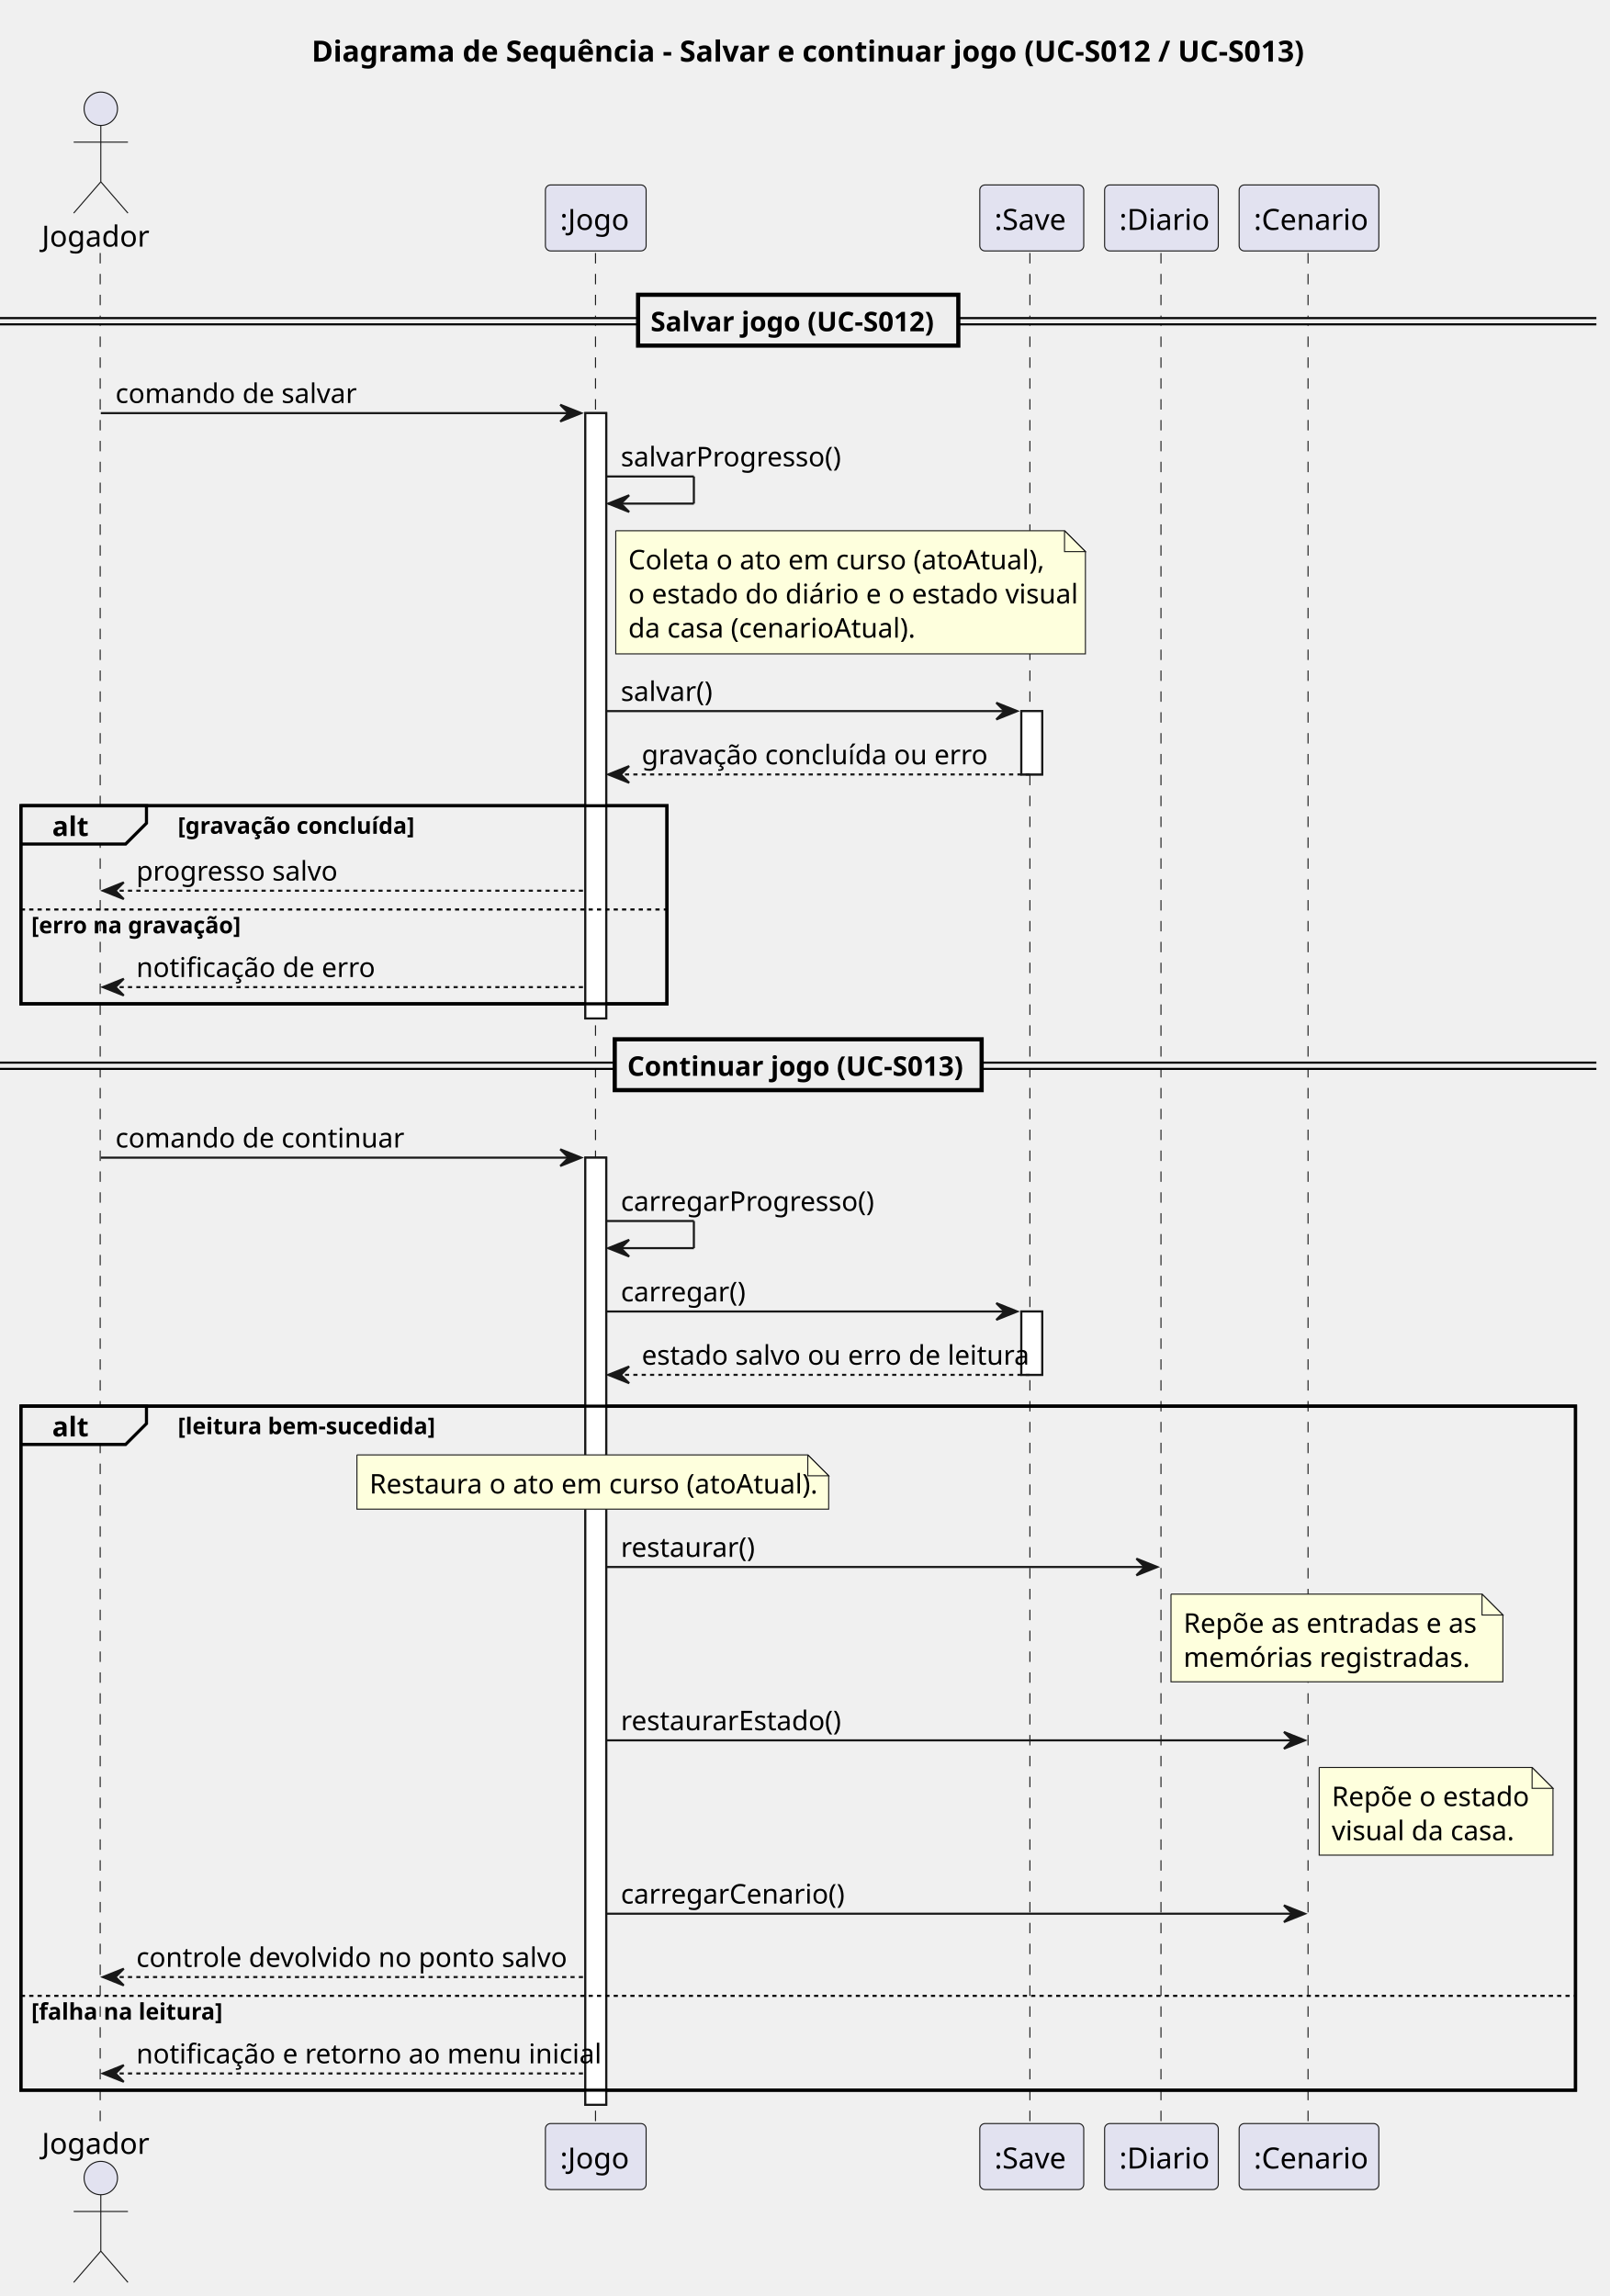
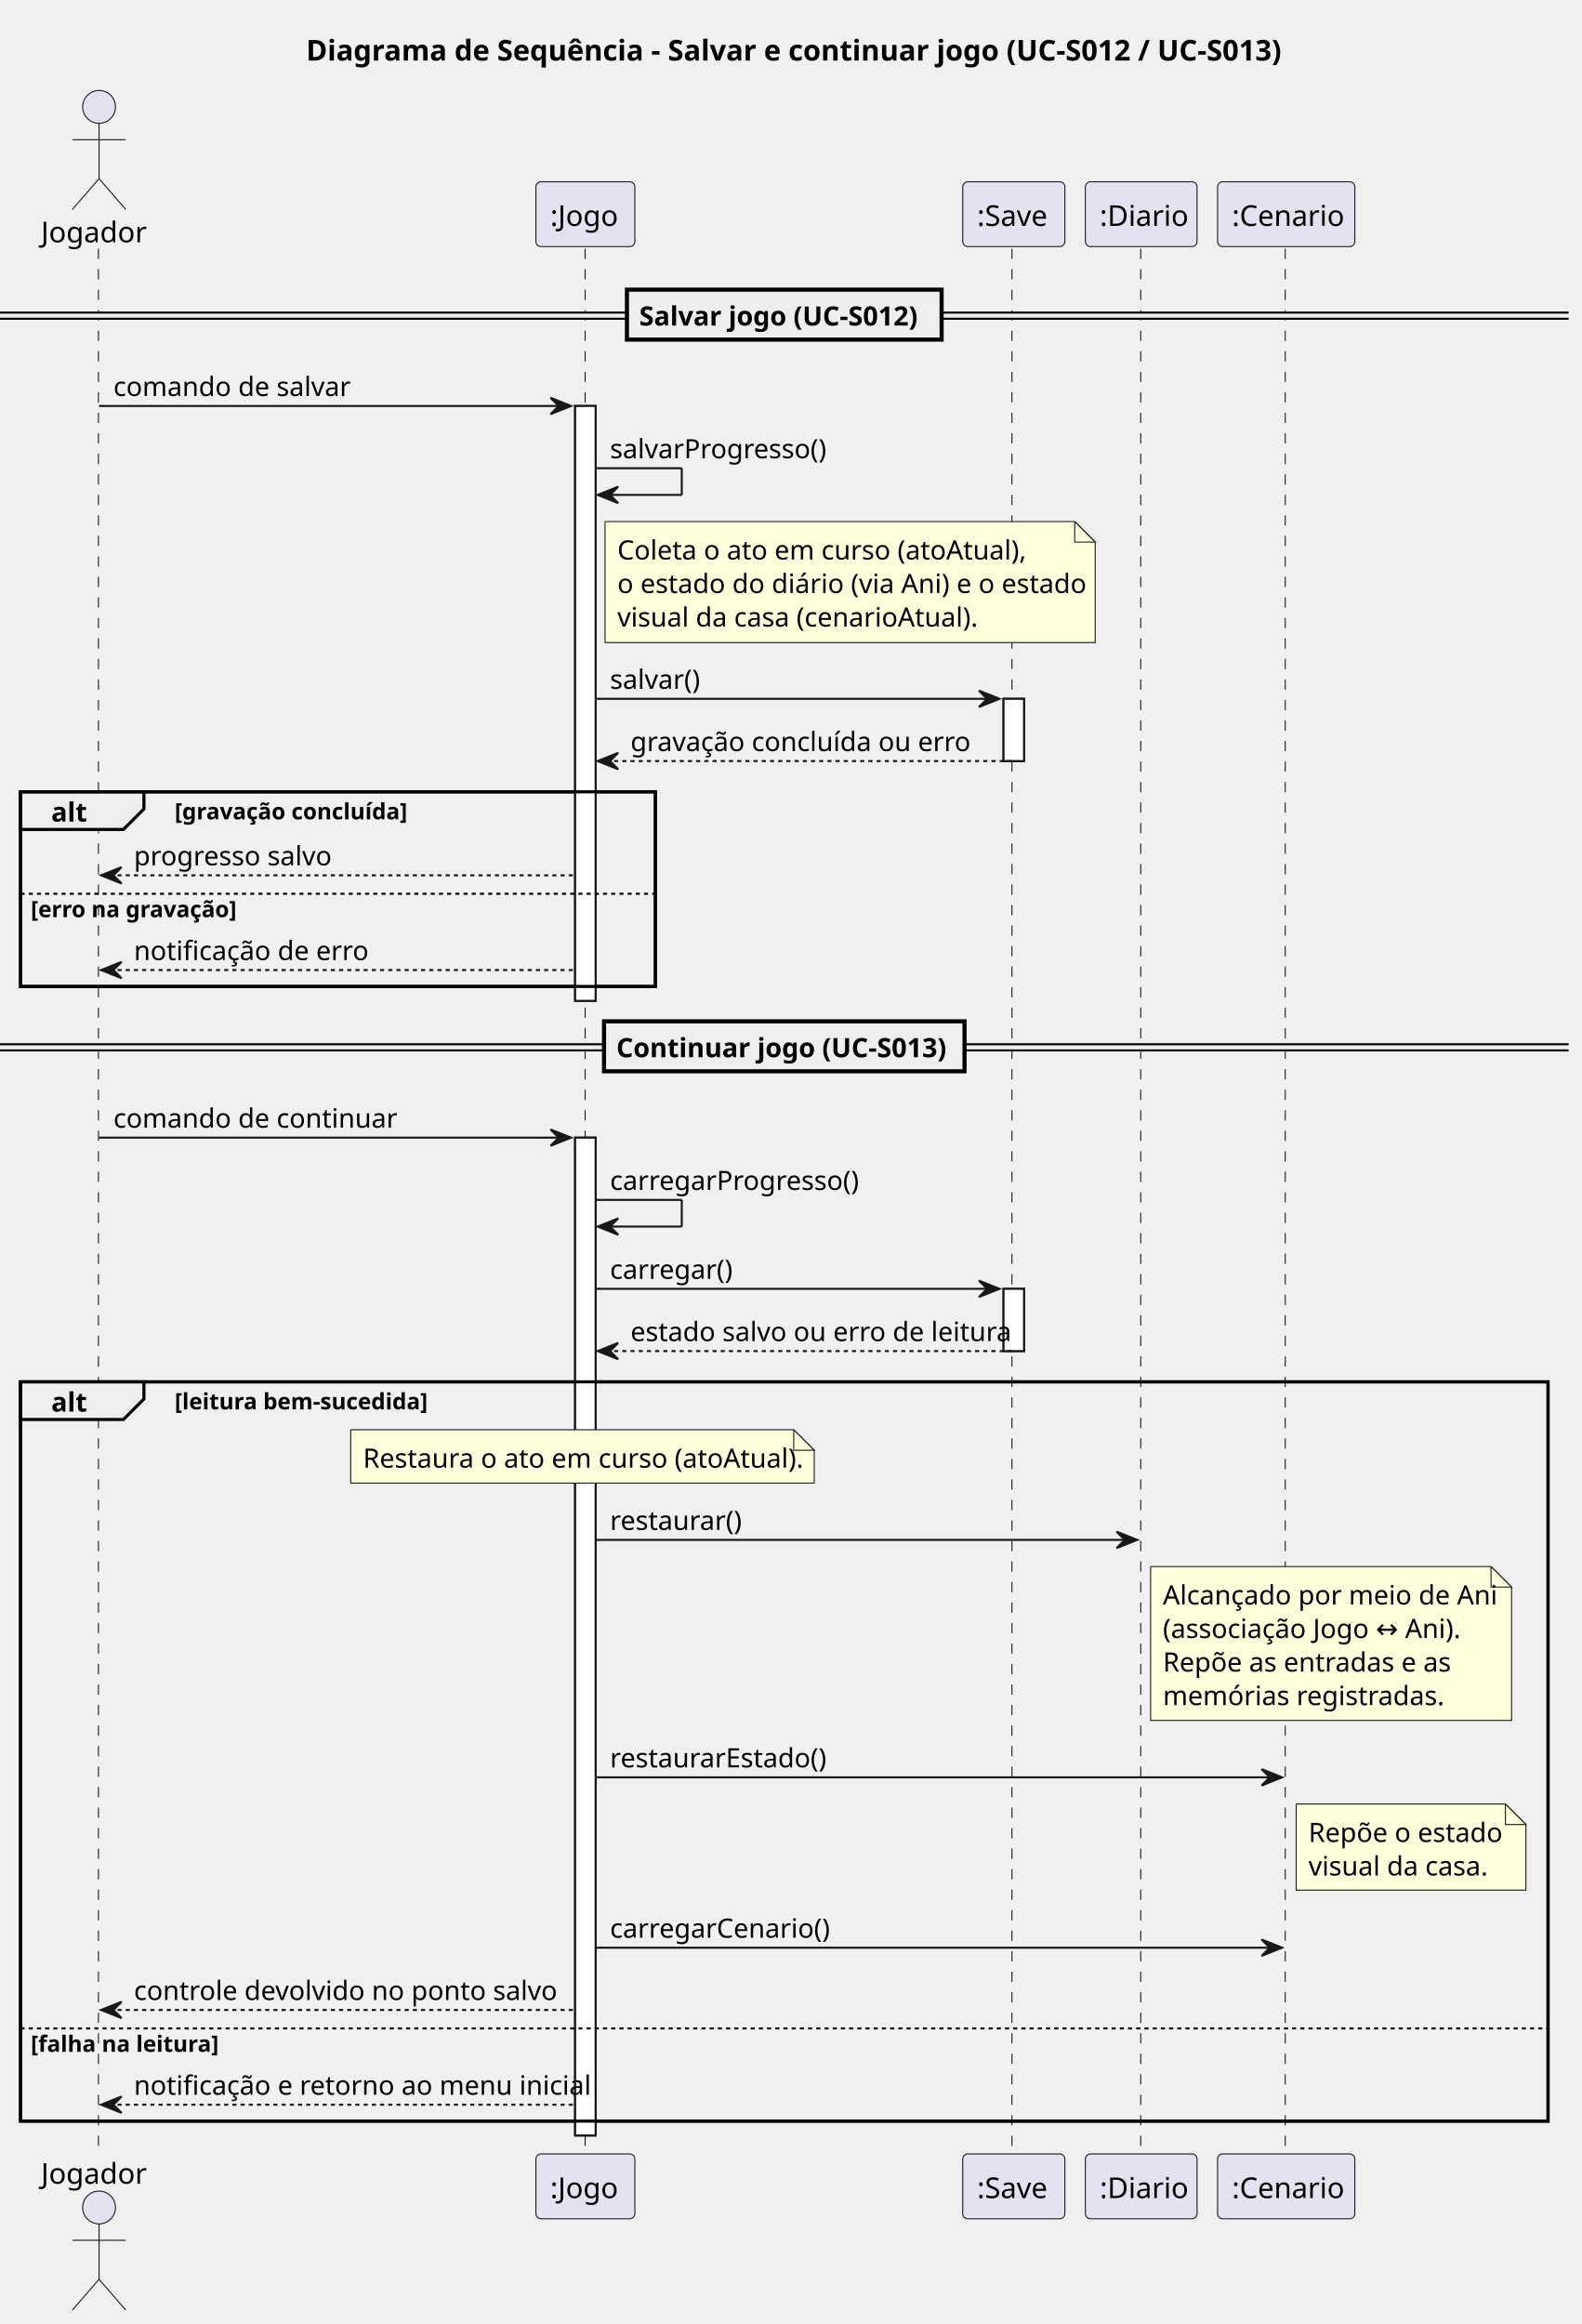
- <svg xmlns="http://www.w3.org/2000/svg" contentStyleType="text/css" data-diagram-type="SEQUENCE" height="1100px" preserveAspectRatio="none" style="width:771px;height:1100px;background:#FFFFFF;" version="1.1" viewBox="0 0 771 1100" width="771px" zoomAndPan="magnify">
+ <svg xmlns="http://www.w3.org/2000/svg" contentStyleType="text/css" data-diagram-type="SEQUENCE" height="1133px" preserveAspectRatio="none" style="width:771px;height:1133px;background:#FFFFFF;" version="1.1" viewBox="0 0 771 1133" width="771px" zoomAndPan="magnify">
  <defs />
  <g>
    <text fill="#000000" font-family="sans-serif" font-size="14" font-weight="bold" lengthAdjust="spacing" textLength="465.247" x="149.273" y="29.533">Diagrama de Sequência - Salvar e continuar jogo (UC-S012 / UC-S013)</text>
    <g>
      <rect fill="#FFFFFF" height="290" style="stroke:#181818;stroke-width:1;" width="10" x="280.417" y="197.922" />
    </g>
    <g>
-       <rect fill="#FFFFFF" height="453.758" style="stroke:#181818;stroke-width:1;" width="10" x="280.417" y="554.625" />
+       <rect fill="#FFFFFF" height="486.461" style="stroke:#181818;stroke-width:1;" width="10" x="280.417" y="554.625" />
    </g>
    <g>
      <rect fill="#FFFFFF" height="30.352" style="stroke:#181818;stroke-width:1;" width="10" x="489.301" y="340.68" />
    </g>
    <g>
      <rect fill="#FFFFFF" height="30.352" style="stroke:#181818;stroke-width:1;" width="10" x="489.301" y="628.328" />
    </g>
    <rect fill="none" height="94.891" style="stroke:#000000;stroke-width:1.5;" width="309.541" x="10" y="386.031" />
-     <rect fill="none" height="327.703" style="stroke:#000000;stroke-width:1.5;" width="744.793" x="10" y="673.68" />
-     <g>
-       <rect fill="#000000" fill-opacity="0" height="897.164" width="8" x="44.296" y="121.219" />
-       <line style="stroke:#181818;stroke-width:0.5;stroke-dasharray:5.0,5.0;" x1="48" x2="48" y1="121.219" y2="1018.383" />
-     </g>
-     <g>
-       <rect fill="#000000" fill-opacity="0" height="897.164" width="8" x="281.417" y="121.219" />
-       <line style="stroke:#181818;stroke-width:0.5;stroke-dasharray:5.0,5.0;" x1="285.293" x2="285.293" y1="121.219" y2="1018.383" />
-     </g>
-     <g>
-       <rect fill="#000000" fill-opacity="0" height="897.164" width="8" x="490.301" y="121.219" />
-       <line style="stroke:#181818;stroke-width:0.5;stroke-dasharray:5.0,5.0;" x1="493.401" x2="493.401" y1="121.219" y2="1018.383" />
-     </g>
-     <g>
-       <rect fill="#000000" fill-opacity="0" height="897.164" width="8" x="552.429" y="121.219" />
-       <line style="stroke:#181818;stroke-width:0.5;stroke-dasharray:5.0,5.0;" x1="556.201" x2="556.201" y1="121.219" y2="1018.383" />
-     </g>
-     <g>
-       <rect fill="#000000" fill-opacity="0" height="897.164" width="8" x="623.115" y="121.219" />
-       <line style="stroke:#181818;stroke-width:0.5;stroke-dasharray:5.0,5.0;" x1="626.656" x2="626.656" y1="121.219" y2="1018.383" />
+     <rect fill="none" height="360.406" style="stroke:#000000;stroke-width:1.5;" width="744.793" x="10" y="673.68" />
+     <g>
+       <rect fill="#000000" fill-opacity="0" height="929.867" width="8" x="44.296" y="121.219" />
+       <line style="stroke:#181818;stroke-width:0.5;stroke-dasharray:5.0,5.0;" x1="48" x2="48" y1="121.219" y2="1051.086" />
+     </g>
+     <g>
+       <rect fill="#000000" fill-opacity="0" height="929.867" width="8" x="281.417" y="121.219" />
+       <line style="stroke:#181818;stroke-width:0.5;stroke-dasharray:5.0,5.0;" x1="285.293" x2="285.293" y1="121.219" y2="1051.086" />
+     </g>
+     <g>
+       <rect fill="#000000" fill-opacity="0" height="929.867" width="8" x="490.301" y="121.219" />
+       <line style="stroke:#181818;stroke-width:0.5;stroke-dasharray:5.0,5.0;" x1="493.401" x2="493.401" y1="121.219" y2="1051.086" />
+     </g>
+     <g>
+       <rect fill="#000000" fill-opacity="0" height="929.867" width="8" x="552.429" y="121.219" />
+       <line style="stroke:#181818;stroke-width:0.5;stroke-dasharray:5.0,5.0;" x1="556.201" x2="556.201" y1="121.219" y2="1051.086" />
+     </g>
+     <g>
+       <rect fill="#000000" fill-opacity="0" height="929.867" width="8" x="623.115" y="121.219" />
+       <line style="stroke:#181818;stroke-width:0.5;stroke-dasharray:5.0,5.0;" x1="626.656" x2="626.656" y1="121.219" y2="1051.086" />
    </g>
    <g class="participant participant-head" data-participant="Jogador">
      <text fill="#000000" font-family="sans-serif" font-size="14" lengthAdjust="spacing" textLength="50.593" x="20" y="118.143">Jogador</text>
      <ellipse cx="48.296" cy="52.109" fill="#E2E2F0" rx="8" ry="8" style="stroke:#181818;stroke-width:0.5;" />
      <path d="M48.296,60.109 L48.296,87.109 M35.296,68.109 L61.296,68.109 M48.296,87.109 L35.296,102.109 M48.296,87.109 L61.296,102.109" fill="none" style="stroke:#181818;stroke-width:0.5;" />
    </g>
    <g class="participant participant-tail" data-participant="Jogador">
-       <text fill="#000000" font-family="sans-serif" font-size="14" lengthAdjust="spacing" textLength="50.593" x="20" y="1031.916">Jogador</text>
-       <ellipse cx="48.296" cy="1043.492" fill="#E2E2F0" rx="8" ry="8" style="stroke:#181818;stroke-width:0.5;" />
-       <path d="M48.296,1051.492 L48.296,1078.492 M35.296,1059.492 L61.296,1059.492 M48.296,1078.492 L35.296,1093.492 M48.296,1078.492 L61.296,1093.492" fill="none" style="stroke:#181818;stroke-width:0.5;" />
+       <text fill="#000000" font-family="sans-serif" font-size="14" lengthAdjust="spacing" textLength="50.593" x="20" y="1064.619">Jogador</text>
+       <ellipse cx="48.296" cy="1076.195" fill="#E2E2F0" rx="8" ry="8" style="stroke:#181818;stroke-width:0.5;" />
+       <path d="M48.296,1084.195 L48.296,1111.195 M35.296,1092.195 L61.296,1092.195 M48.296,1111.195 L35.296,1126.195 M48.296,1111.195 L61.296,1126.195" fill="none" style="stroke:#181818;stroke-width:0.5;" />
    </g>
    <g class="participant participant-head" data-participant="Jogo">
      <rect fill="#E2E2F0" height="31.609" rx="2.5" ry="2.5" style="stroke:#181818;stroke-width:0.5;" width="48.248" x="261.293" y="88.609" />
      <text fill="#000000" font-family="sans-serif" font-size="14" lengthAdjust="spacing" textLength="34.248" x="268.293" y="110.143">:Jogo</text>
    </g>
    <g class="participant participant-tail" data-participant="Jogo">
-       <rect fill="#E2E2F0" height="31.609" rx="2.5" ry="2.5" style="stroke:#181818;stroke-width:0.5;" width="48.248" x="261.293" y="1017.383" />
-       <text fill="#000000" font-family="sans-serif" font-size="14" lengthAdjust="spacing" textLength="34.248" x="268.293" y="1038.916">:Jogo</text>
+       <rect fill="#E2E2F0" height="31.609" rx="2.5" ry="2.5" style="stroke:#181818;stroke-width:0.5;" width="48.248" x="261.293" y="1050.086" />
+       <text fill="#000000" font-family="sans-serif" font-size="14" lengthAdjust="spacing" textLength="34.248" x="268.293" y="1071.619">:Jogo</text>
    </g>
    <g class="participant participant-head" data-participant="Save">
      <rect fill="#E2E2F0" height="31.609" rx="2.5" ry="2.5" style="stroke:#181818;stroke-width:0.5;" width="49.8" x="469.401" y="88.609" />
      <text fill="#000000" font-family="sans-serif" font-size="14" lengthAdjust="spacing" textLength="35.8" x="476.401" y="110.143">:Save</text>
    </g>
    <g class="participant participant-tail" data-participant="Save">
-       <rect fill="#E2E2F0" height="31.609" rx="2.5" ry="2.5" style="stroke:#181818;stroke-width:0.5;" width="49.8" x="469.401" y="1017.383" />
-       <text fill="#000000" font-family="sans-serif" font-size="14" lengthAdjust="spacing" textLength="35.8" x="476.401" y="1038.916">:Save</text>
+       <rect fill="#E2E2F0" height="31.609" rx="2.5" ry="2.5" style="stroke:#181818;stroke-width:0.5;" width="49.8" x="469.401" y="1050.086" />
+       <text fill="#000000" font-family="sans-serif" font-size="14" lengthAdjust="spacing" textLength="35.8" x="476.401" y="1071.619">:Save</text>
    </g>
    <g class="participant participant-head" data-participant="Diario">
      <rect fill="#E2E2F0" height="31.609" rx="2.5" ry="2.5" style="stroke:#181818;stroke-width:0.5;" width="54.455" x="529.201" y="88.609" />
      <text fill="#000000" font-family="sans-serif" font-size="14" lengthAdjust="spacing" textLength="40.455" x="536.201" y="110.143">:Diario</text>
    </g>
    <g class="participant participant-tail" data-participant="Diario">
-       <rect fill="#E2E2F0" height="31.609" rx="2.5" ry="2.5" style="stroke:#181818;stroke-width:0.5;" width="54.455" x="529.201" y="1017.383" />
-       <text fill="#000000" font-family="sans-serif" font-size="14" lengthAdjust="spacing" textLength="40.455" x="536.201" y="1038.916">:Diario</text>
+       <rect fill="#E2E2F0" height="31.609" rx="2.5" ry="2.5" style="stroke:#181818;stroke-width:0.5;" width="54.455" x="529.201" y="1050.086" />
+       <text fill="#000000" font-family="sans-serif" font-size="14" lengthAdjust="spacing" textLength="40.455" x="536.201" y="1071.619">:Diario</text>
    </g>
    <g class="participant participant-head" data-participant="Cen">
      <rect fill="#E2E2F0" height="31.609" rx="2.5" ry="2.5" style="stroke:#181818;stroke-width:0.5;" width="66.917" x="593.656" y="88.609" />
      <text fill="#000000" font-family="sans-serif" font-size="14" lengthAdjust="spacing" textLength="52.917" x="600.656" y="110.143">:Cenario</text>
    </g>
    <g class="participant participant-tail" data-participant="Cen">
-       <rect fill="#E2E2F0" height="31.609" rx="2.5" ry="2.5" style="stroke:#181818;stroke-width:0.5;" width="66.917" x="593.656" y="1017.383" />
-       <text fill="#000000" font-family="sans-serif" font-size="14" lengthAdjust="spacing" textLength="52.917" x="600.656" y="1038.916">:Cenario</text>
+       <rect fill="#E2E2F0" height="31.609" rx="2.5" ry="2.5" style="stroke:#181818;stroke-width:0.5;" width="66.917" x="593.656" y="1050.086" />
+       <text fill="#000000" font-family="sans-serif" font-size="14" lengthAdjust="spacing" textLength="52.917" x="600.656" y="1071.619">:Cenario</text>
    </g>
    <g>
      <rect fill="#FFFFFF" height="290" style="stroke:#181818;stroke-width:1;" width="10" x="280.417" y="197.922" />
    </g>
    <g>
-       <rect fill="#FFFFFF" height="453.758" style="stroke:#181818;stroke-width:1;" width="10" x="280.417" y="554.625" />
+       <rect fill="#FFFFFF" height="486.461" style="stroke:#181818;stroke-width:1;" width="10" x="280.417" y="554.625" />
    </g>
    <g>
      <rect fill="#FFFFFF" height="30.352" style="stroke:#181818;stroke-width:1;" width="10" x="489.301" y="340.68" />
    </g>
    <g>
      <rect fill="#FFFFFF" height="30.352" style="stroke:#181818;stroke-width:1;" width="10" x="489.301" y="628.328" />
    </g>
    <rect fill="#EEEEEE" height="3" style="stroke:#EEEEEE;stroke-width:1;" width="764.793" x="0" y="152.394" />
    <line style="stroke:#000000;stroke-width:1;" x1="0" x2="764.793" y1="152.394" y2="152.394" />
    <line style="stroke:#000000;stroke-width:1;" x1="0" x2="764.793" y1="155.394" y2="155.394" />
    <rect fill="#EEEEEE" height="24.352" style="stroke:#000000;stroke-width:2;" width="153.426" x="305.684" y="141.219" />
    <text fill="#000000" font-family="sans-serif" font-size="13" font-weight="bold" lengthAdjust="spacing" textLength="135.815" x="311.684" y="158.714">Salvar jogo (UC-S012)</text>
    <g class="message" data-participant-1="Jogador" data-participant-2="Jogo">
      <polygon fill="#181818" points="268.417,193.922,278.417,197.922,268.417,201.922,272.417,197.922" style="stroke:#181818;stroke-width:1;" />
      <line style="stroke:#181818;stroke-width:1;" x1="48.296" x2="274.417" y1="197.922" y2="197.922" />
      <text fill="#000000" font-family="sans-serif" font-size="13" lengthAdjust="spacing" textLength="109.84" x="55.296" y="193.065">comando de salvar</text>
    </g>
    <g class="message" data-participant-1="Jogo" data-participant-2="Jogo">
      <line style="stroke:#181818;stroke-width:1;" x1="290.417" x2="332.417" y1="228.273" y2="228.273" />
      <line style="stroke:#181818;stroke-width:1;" x1="332.417" x2="332.417" y1="228.273" y2="241.273" />
      <line style="stroke:#181818;stroke-width:1;" x1="291.417" x2="332.417" y1="241.273" y2="241.273" />
      <polygon fill="#181818" points="301.417,237.273,291.417,241.273,301.417,245.273,297.417,241.273" style="stroke:#181818;stroke-width:1;" />
      <text fill="#000000" font-family="sans-serif" font-size="13" lengthAdjust="spacing" textLength="102.585" x="297.417" y="223.417">salvarProgresso()</text>
    </g>
-     <path d="M295,254.273 L295,313.273 L520,313.273 L520,264.273 L510,254.273 L295,254.273" fill="#FEFFDD" style="stroke:#181818;stroke-width:0.5;" />
-     <path d="M510,254.273 L510,264.273 L520,264.273 L510,254.273" fill="#FEFFDD" style="stroke:#181818;stroke-width:0.5;" />
+     <path d="M295,254.273 L295,313.273 L534,313.273 L534,264.273 L524,254.273 L295,254.273" fill="#FEFFDD" style="stroke:#181818;stroke-width:0.5;" />
+     <path d="M524,254.273 L524,264.273 L534,264.273 L524,254.273" fill="#FEFFDD" style="stroke:#181818;stroke-width:0.5;" />
    <text fill="#000000" font-family="sans-serif" font-size="13" lengthAdjust="spacing" textLength="190.76" x="301" y="272.769">Coleta o ato em curso (atoAtual),</text>
-     <text fill="#000000" font-family="sans-serif" font-size="13" lengthAdjust="spacing" textLength="204.528" x="301" y="289.12">o estado do diário e o estado visual</text>
-     <text fill="#000000" font-family="sans-serif" font-size="13" lengthAdjust="spacing" textLength="133.682" x="301" y="305.472">da casa (cenarioAtual).</text>
+     <text fill="#000000" font-family="sans-serif" font-size="13" lengthAdjust="spacing" textLength="218.969" x="301" y="289.12">o estado do diário (via Ani) e o estado</text>
+     <text fill="#000000" font-family="sans-serif" font-size="13" lengthAdjust="spacing" textLength="170.53" x="301" y="305.472">visual da casa (cenarioAtual).</text>
    <g class="message" data-participant-1="Jogo" data-participant-2="Save">
      <polygon fill="#181818" points="477.301,336.68,487.301,340.68,477.301,344.68,481.301,340.68" style="stroke:#181818;stroke-width:1;" />
      <line style="stroke:#181818;stroke-width:1;" x1="290.417" x2="483.301" y1="340.68" y2="340.68" />
      <text fill="#000000" font-family="sans-serif" font-size="13" lengthAdjust="spacing" textLength="43.335" x="297.417" y="335.823">salvar()</text>
    </g>
    <g class="message" data-participant-1="Save" data-participant-2="Jogo">
      <polygon fill="#181818" points="301.417,367.031,291.417,371.031,301.417,375.031,297.417,371.031" style="stroke:#181818;stroke-width:1;" />
      <line style="stroke:#181818;stroke-width:1;stroke-dasharray:2.0,2.0;" x1="295.417" x2="493.301" y1="371.031" y2="371.031" />
      <text fill="#000000" font-family="sans-serif" font-size="13" lengthAdjust="spacing" textLength="157.542" x="307.417" y="366.175">gravação concluída ou erro</text>
    </g>
    <path d="M10,386.031 L70.171,386.031 L70.171,394.383 L60.171,404.383 L10,404.383 L10,386.031" fill="#EEEEEE" style="stroke:#000000;stroke-width:1.5;" />
    <rect fill="none" height="94.891" style="stroke:#000000;stroke-width:1.5;" width="309.541" x="10" y="386.031" />
    <text fill="#000000" font-family="sans-serif" font-size="13" font-weight="bold" lengthAdjust="spacing" textLength="15.171" x="25" y="400.526">alt</text>
    <text fill="#000000" font-family="sans-serif" font-size="11" font-weight="bold" lengthAdjust="spacing" textLength="110.032" x="85.171" y="399.45">[gravação concluída]</text>
    <g class="message" data-participant-1="Jogo" data-participant-2="Jogador">
      <polygon fill="#181818" points="59.296,422.734,49.296,426.734,59.296,430.734,55.296,426.734" style="stroke:#181818;stroke-width:1;" />
      <line style="stroke:#181818;stroke-width:1;stroke-dasharray:2.0,2.0;" x1="53.296" x2="279.417" y1="426.734" y2="426.734" />
      <text fill="#000000" font-family="sans-serif" font-size="13" lengthAdjust="spacing" textLength="91.768" x="65.296" y="421.878">progresso salvo</text>
    </g>
    <line style="stroke:#000000;stroke-width:1;stroke-dasharray:2.0,2.0;" x1="10" x2="319.541" y1="435.734" y2="435.734" />
    <text fill="#000000" font-family="sans-serif" font-size="11" font-weight="bold" lengthAdjust="spacing" textLength="95.981" x="15" y="447.153">[erro na gravação]</text>
    <g class="message" data-participant-1="Jogo" data-participant-2="Jogador">
      <polygon fill="#181818" points="59.296,468.922,49.296,472.922,59.296,476.922,55.296,472.922" style="stroke:#181818;stroke-width:1;" />
      <line style="stroke:#181818;stroke-width:1;stroke-dasharray:2.0,2.0;" x1="53.296" x2="279.417" y1="472.922" y2="472.922" />
      <text fill="#000000" font-family="sans-serif" font-size="13" lengthAdjust="spacing" textLength="106.952" x="65.296" y="468.065">notificação de erro</text>
    </g>
    <rect fill="#EEEEEE" height="3" style="stroke:#EEEEEE;stroke-width:1;" width="764.793" x="0" y="509.098" />
    <line style="stroke:#000000;stroke-width:1;" x1="0" x2="764.793" y1="509.098" y2="509.098" />
    <line style="stroke:#000000;stroke-width:1;" x1="0" x2="764.793" y1="512.098" y2="512.098" />
    <rect fill="#EEEEEE" height="24.352" style="stroke:#000000;stroke-width:2;" width="175.776" x="294.509" y="497.922" />
    <text fill="#000000" font-family="sans-serif" font-size="13" font-weight="bold" lengthAdjust="spacing" textLength="158.165" x="300.509" y="515.417">Continuar jogo (UC-S013)</text>
    <g class="message" data-participant-1="Jogador" data-participant-2="Jogo">
      <polygon fill="#181818" points="268.417,550.625,278.417,554.625,268.417,558.625,272.417,554.625" style="stroke:#181818;stroke-width:1;" />
      <line style="stroke:#181818;stroke-width:1;" x1="48.296" x2="274.417" y1="554.625" y2="554.625" />
      <text fill="#000000" font-family="sans-serif" font-size="13" lengthAdjust="spacing" textLength="128.642" x="55.296" y="549.769">comando de continuar</text>
    </g>
    <g class="message" data-participant-1="Jogo" data-participant-2="Jogo">
      <line style="stroke:#181818;stroke-width:1;" x1="290.417" x2="332.417" y1="584.977" y2="584.977" />
      <line style="stroke:#181818;stroke-width:1;" x1="332.417" x2="332.417" y1="584.977" y2="597.977" />
      <line style="stroke:#181818;stroke-width:1;" x1="291.417" x2="332.417" y1="597.977" y2="597.977" />
      <polygon fill="#181818" points="301.417,593.977,291.417,597.977,301.417,601.977,297.417,597.977" style="stroke:#181818;stroke-width:1;" />
      <text fill="#000000" font-family="sans-serif" font-size="13" lengthAdjust="spacing" textLength="116.314" x="297.417" y="580.12">carregarProgresso()</text>
    </g>
    <g class="message" data-participant-1="Jogo" data-participant-2="Save">
      <polygon fill="#181818" points="477.301,624.328,487.301,628.328,477.301,632.328,481.301,628.328" style="stroke:#181818;stroke-width:1;" />
      <line style="stroke:#181818;stroke-width:1;" x1="290.417" x2="483.301" y1="628.328" y2="628.328" />
      <text fill="#000000" font-family="sans-serif" font-size="13" lengthAdjust="spacing" textLength="57.065" x="297.417" y="623.472">carregar()</text>
    </g>
    <g class="message" data-participant-1="Save" data-participant-2="Jogo">
      <polygon fill="#181818" points="301.417,654.68,291.417,658.68,301.417,662.68,297.417,658.68" style="stroke:#181818;stroke-width:1;" />
      <line style="stroke:#181818;stroke-width:1;stroke-dasharray:2.0,2.0;" x1="295.417" x2="493.301" y1="658.68" y2="658.68" />
      <text fill="#000000" font-family="sans-serif" font-size="13" lengthAdjust="spacing" textLength="174.884" x="307.417" y="653.823">estado salvo ou erro de leitura</text>
    </g>
    <path d="M10,673.68 L70.171,673.68 L70.171,682.031 L60.171,692.031 L10,692.031 L10,673.68" fill="#EEEEEE" style="stroke:#000000;stroke-width:1.5;" />
-     <rect fill="none" height="327.703" style="stroke:#000000;stroke-width:1.5;" width="744.793" x="10" y="673.68" />
+     <rect fill="none" height="360.406" style="stroke:#000000;stroke-width:1.5;" width="744.793" x="10" y="673.68" />
    <text fill="#000000" font-family="sans-serif" font-size="13" font-weight="bold" lengthAdjust="spacing" textLength="15.171" x="25" y="688.175">alt</text>
    <text fill="#000000" font-family="sans-serif" font-size="11" font-weight="bold" lengthAdjust="spacing" textLength="117.358" x="85.171" y="687.099">[leitura bem-sucedida]</text>
    <path d="M171,697.031 L171,723.031 L397,723.031 L397,707.031 L387,697.031 L171,697.031" fill="#FEFFDD" style="stroke:#181818;stroke-width:0.5;" />
    <path d="M387,697.031 L387,707.031 L397,707.031 L387,697.031" fill="#FEFFDD" style="stroke:#181818;stroke-width:0.5;" />
    <text fill="#000000" font-family="sans-serif" font-size="13" lengthAdjust="spacing" textLength="205.931" x="177" y="715.526">Restaura o ato em curso (atoAtual).</text>
    <g class="message" data-participant-1="Jogo" data-participant-2="Diario">
      <polygon fill="#181818" points="544.429,746.734,554.429,750.734,544.429,754.734,548.429,750.734" style="stroke:#181818;stroke-width:1;" />
      <line style="stroke:#181818;stroke-width:1;" x1="290.417" x2="550.429" y1="750.734" y2="750.734" />
      <text fill="#000000" font-family="sans-serif" font-size="13" lengthAdjust="spacing" textLength="60.677" x="297.417" y="745.878">restaurar()</text>
    </g>
-     <path d="M561,763.734 L561,805.734 L720,805.734 L720,773.734 L710,763.734 L561,763.734" fill="#FEFFDD" style="stroke:#181818;stroke-width:0.5;" />
-     <path d="M710,763.734 L710,773.734 L720,773.734 L710,763.734" fill="#FEFFDD" style="stroke:#181818;stroke-width:0.5;" />
-     <text fill="#000000" font-family="sans-serif" font-size="13" lengthAdjust="spacing" textLength="138.036" x="567" y="782.23">Repõe as entradas e as</text>
-     <text fill="#000000" font-family="sans-serif" font-size="13" lengthAdjust="spacing" textLength="128.597" x="567" y="798.581">memórias registradas.</text>
+     <path d="M561,763.734 L561,838.734 L737,838.734 L737,773.734 L727,763.734 L561,763.734" fill="#FEFFDD" style="stroke:#181818;stroke-width:0.5;" />
+     <path d="M727,763.734 L727,773.734 L737,773.734 L727,763.734" fill="#FEFFDD" style="stroke:#181818;stroke-width:0.5;" />
+     <text fill="#000000" font-family="sans-serif" font-size="13" lengthAdjust="spacing" textLength="155.372" x="567" y="782.23">Alcançado por meio de Ani</text>
+     <text fill="#000000" font-family="sans-serif" font-size="13" lengthAdjust="spacing" textLength="146.326" x="567" y="798.581">(associação Jogo ↔ Ani).</text>
+     <text fill="#000000" font-family="sans-serif" font-size="13" lengthAdjust="spacing" textLength="138.036" x="567" y="814.933">Repõe as entradas e as</text>
+     <text fill="#000000" font-family="sans-serif" font-size="13" lengthAdjust="spacing" textLength="128.597" x="567" y="831.284">memórias registradas.</text>
    <g class="message" data-participant-1="Jogo" data-participant-2="Cen">
-       <polygon fill="#181818" points="615.115,829.789,625.115,833.789,615.115,837.789,619.115,833.789" style="stroke:#181818;stroke-width:1;" />
-       <line style="stroke:#181818;stroke-width:1;" x1="290.417" x2="621.115" y1="833.789" y2="833.789" />
-       <text fill="#000000" font-family="sans-serif" font-size="13" lengthAdjust="spacing" textLength="101.15" x="297.417" y="828.933">restaurarEstado()</text>
-     </g>
-     <path d="M632,846.789 L632,888.789 L744,888.789 L744,856.789 L734,846.789 L632,846.789" fill="#FEFFDD" style="stroke:#181818;stroke-width:0.5;" />
-     <path d="M734,846.789 L734,856.789 L744,856.789 L734,846.789" fill="#FEFFDD" style="stroke:#181818;stroke-width:0.5;" />
-     <text fill="#000000" font-family="sans-serif" font-size="13" lengthAdjust="spacing" textLength="91.793" x="638" y="865.284">Repõe o estado</text>
-     <text fill="#000000" font-family="sans-serif" font-size="13" lengthAdjust="spacing" textLength="85.992" x="638" y="881.636">visual da casa.</text>
+       <polygon fill="#181818" points="615.115,862.492,625.115,866.492,615.115,870.492,619.115,866.492" style="stroke:#181818;stroke-width:1;" />
+       <line style="stroke:#181818;stroke-width:1;" x1="290.417" x2="621.115" y1="866.492" y2="866.492" />
+       <text fill="#000000" font-family="sans-serif" font-size="13" lengthAdjust="spacing" textLength="101.15" x="297.417" y="861.636">restaurarEstado()</text>
+     </g>
+     <path d="M632,879.492 L632,921.492 L744,921.492 L744,889.492 L734,879.492 L632,879.492" fill="#FEFFDD" style="stroke:#181818;stroke-width:0.5;" />
+     <path d="M734,879.492 L734,889.492 L744,889.492 L734,879.492" fill="#FEFFDD" style="stroke:#181818;stroke-width:0.5;" />
+     <text fill="#000000" font-family="sans-serif" font-size="13" lengthAdjust="spacing" textLength="91.793" x="638" y="897.987">Repõe o estado</text>
+     <text fill="#000000" font-family="sans-serif" font-size="13" lengthAdjust="spacing" textLength="85.992" x="638" y="914.339">visual da casa.</text>
    <g class="message" data-participant-1="Jogo" data-participant-2="Cen">
-       <polygon fill="#181818" points="615.115,912.844,625.115,916.844,615.115,920.844,619.115,916.844" style="stroke:#181818;stroke-width:1;" />
-       <line style="stroke:#181818;stroke-width:1;" x1="290.417" x2="621.115" y1="916.844" y2="916.844" />
-       <text fill="#000000" font-family="sans-serif" font-size="13" lengthAdjust="spacing" textLength="102.591" x="297.417" y="911.987">carregarCenario()</text>
-     </g>
-     <g class="message" data-participant-1="Jogo" data-participant-2="Jogador">
-       <polygon fill="#181818" points="59.296,943.195,49.296,947.195,59.296,951.195,55.296,947.195" style="stroke:#181818;stroke-width:1;" />
-       <line style="stroke:#181818;stroke-width:1;stroke-dasharray:2.0,2.0;" x1="53.296" x2="279.417" y1="947.195" y2="947.195" />
-       <text fill="#000000" font-family="sans-serif" font-size="13" lengthAdjust="spacing" textLength="192.962" x="65.296" y="942.339">controle devolvido no ponto salvo</text>
-     </g>
-     <line style="stroke:#000000;stroke-width:1;stroke-dasharray:2.0,2.0;" x1="10" x2="754.793" y1="956.195" y2="956.195" />
-     <text fill="#000000" font-family="sans-serif" font-size="11" font-weight="bold" lengthAdjust="spacing" textLength="84.96" x="15" y="967.614">[falha na leitura]</text>
-     <g class="message" data-participant-1="Jogo" data-participant-2="Jogador">
-       <polygon fill="#181818" points="59.296,989.383,49.296,993.383,59.296,997.383,55.296,993.383" style="stroke:#181818;stroke-width:1;" />
-       <line style="stroke:#181818;stroke-width:1;stroke-dasharray:2.0,2.0;" x1="53.296" x2="279.417" y1="993.383" y2="993.383" />
-       <text fill="#000000" font-family="sans-serif" font-size="13" lengthAdjust="spacing" textLength="208.121" x="65.296" y="988.526">notificação e retorno ao menu inicial</text>
+       <polygon fill="#181818" points="615.115,945.547,625.115,949.547,615.115,953.547,619.115,949.547" style="stroke:#181818;stroke-width:1;" />
+       <line style="stroke:#181818;stroke-width:1;" x1="290.417" x2="621.115" y1="949.547" y2="949.547" />
+       <text fill="#000000" font-family="sans-serif" font-size="13" lengthAdjust="spacing" textLength="102.591" x="297.417" y="944.69">carregarCenario()</text>
+     </g>
+     <g class="message" data-participant-1="Jogo" data-participant-2="Jogador">
+       <polygon fill="#181818" points="59.296,975.898,49.296,979.898,59.296,983.898,55.296,979.898" style="stroke:#181818;stroke-width:1;" />
+       <line style="stroke:#181818;stroke-width:1;stroke-dasharray:2.0,2.0;" x1="53.296" x2="279.417" y1="979.898" y2="979.898" />
+       <text fill="#000000" font-family="sans-serif" font-size="13" lengthAdjust="spacing" textLength="192.962" x="65.296" y="975.042">controle devolvido no ponto salvo</text>
+     </g>
+     <line style="stroke:#000000;stroke-width:1;stroke-dasharray:2.0,2.0;" x1="10" x2="754.793" y1="988.898" y2="988.898" />
+     <text fill="#000000" font-family="sans-serif" font-size="11" font-weight="bold" lengthAdjust="spacing" textLength="84.96" x="15" y="1000.317">[falha na leitura]</text>
+     <g class="message" data-participant-1="Jogo" data-participant-2="Jogador">
+       <polygon fill="#181818" points="59.296,1022.086,49.296,1026.086,59.296,1030.086,55.296,1026.086" style="stroke:#181818;stroke-width:1;" />
+       <line style="stroke:#181818;stroke-width:1;stroke-dasharray:2.0,2.0;" x1="53.296" x2="279.417" y1="1026.086" y2="1026.086" />
+       <text fill="#000000" font-family="sans-serif" font-size="13" lengthAdjust="spacing" textLength="208.121" x="65.296" y="1021.23">notificação e retorno ao menu inicial</text>
    </g>
  </g>
</svg>
